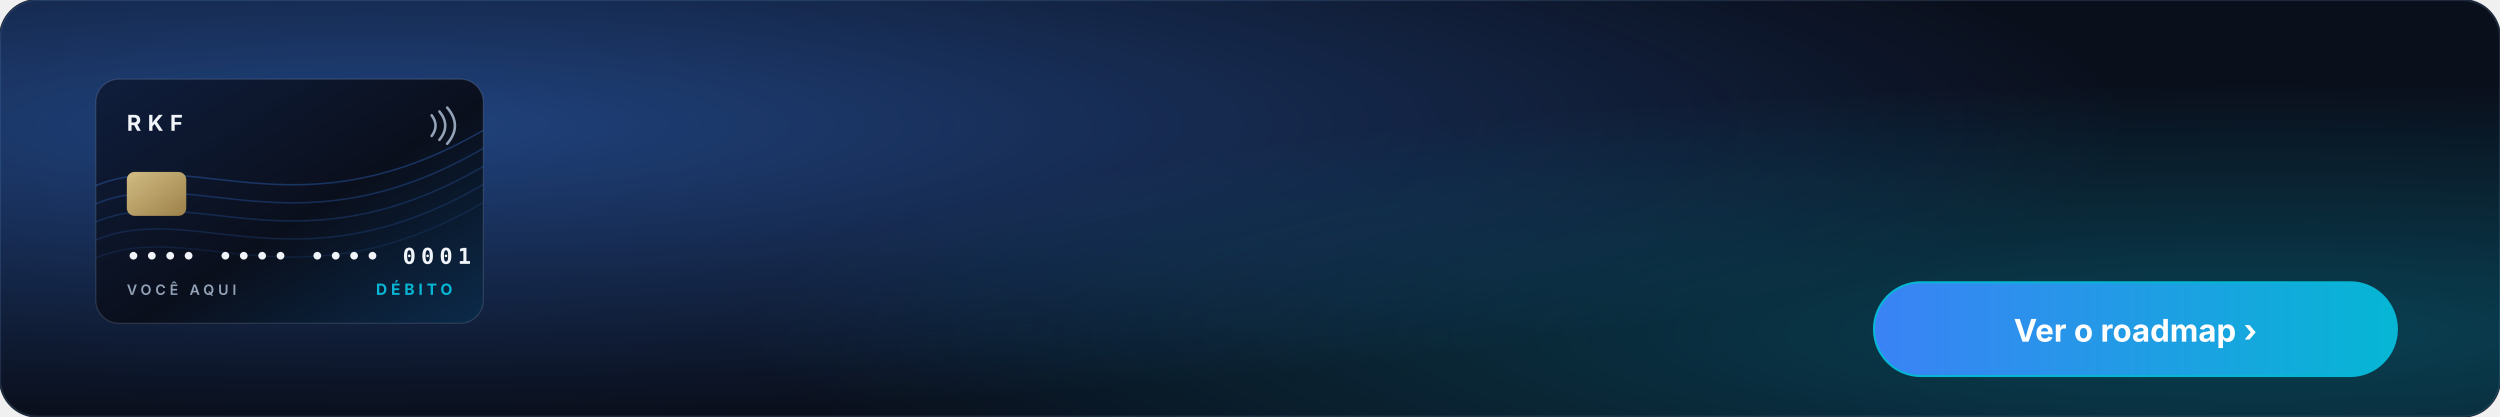
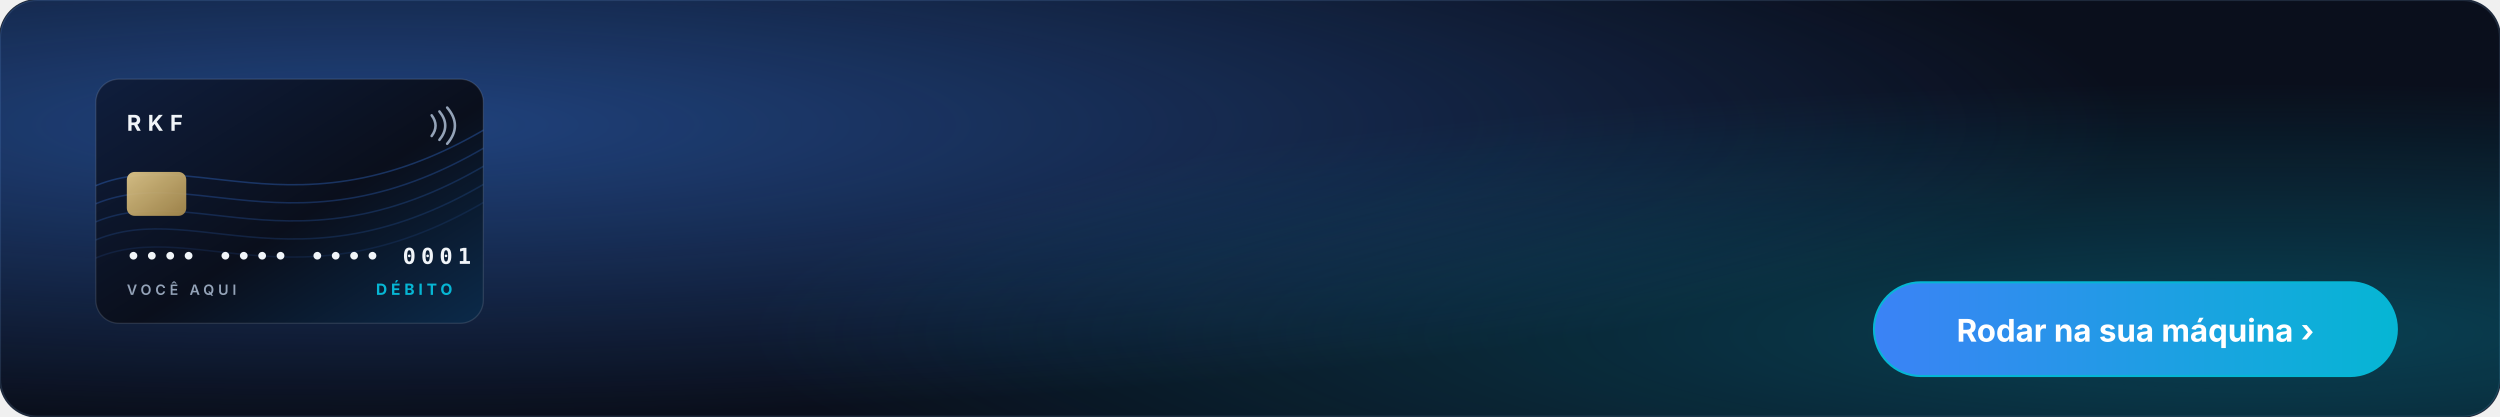
- <svg xmlns="http://www.w3.org/2000/svg" width="1200" height="200" viewBox="0 0 1200 200" role="img" aria-label="Mais que um banco, um parceiro para o seu amanhã. Acompanhe o RKF Bank até o lançamento do MVP em 31/10.">
+ <svg xmlns="http://www.w3.org/2000/svg" width="1200" height="200" viewBox="0 0 1200 200" role="img" aria-label="Mais que um banco, um parceiro para o seu amanhã. MVP concluído: rode o RKF Bank na sua máquina em 1 comando.">
  <defs>
    <linearGradient id="marca" x1="0" x2="1">
      <stop offset="0" stop-color="#3B82F6" />
      <stop offset="1" stop-color="#06B6D4" />
    </linearGradient>
    <radialGradient id="g1" cx=".15" cy=".3" r=".7">
      <stop offset="0" stop-color="#3B82F6" stop-opacity=".45" />
      <stop offset="1" stop-color="#3B82F6" stop-opacity="0" />
    </radialGradient>
    <radialGradient id="g2" cx=".9" cy=".8" r=".6">
      <stop offset="0" stop-color="#06B6D4" stop-opacity=".3" />
      <stop offset="1" stop-color="#06B6D4" stop-opacity="0" />
    </radialGradient>
  </defs>
  <style>
    .entra { opacity: 0; animation: entra .7s cubic-bezier(.2,.8,.2,1) forwards; }
    @keyframes entra { from { opacity: 0; transform: translateY(10px); } to { opacity: 1; transform: none; } }
    .onda { animation: onda 2.4s ease-out infinite; transform-box: fill-box; transform-origin: center; }
    @keyframes onda { 0% { transform: scale(1); opacity: .7; } 100% { transform: scale(1.3); opacity: 0; } }
    .reflexo { animation: reflexo 4.5s ease-in-out infinite; }
    @keyframes reflexo { 0% { transform: translateX(0) skewX(-20deg); } 60%,100% { transform: translateX(600px) skewX(-20deg); } }
  </style>
  <rect width="1200" height="200" rx="18" fill="#0A0F1C" stroke="#1E293B" />
  <rect width="1200" height="200" rx="18" fill="url(#g1)" />
  <rect width="1200" height="200" rx="18" fill="url(#g2)" />
  <g transform="translate(46 38) scale(.62)">
    <g transform="translate(0 0)">
      <defs>
        <linearGradient id="fundoCartao" x1="0" y1="0" x2="1" y2="1">
          <stop offset="0" stop-color="#0f1e3d" />
          <stop offset=".55" stop-color="#0A0F1C" />
          <stop offset="1" stop-color="#0b2a4a" />
        </linearGradient>
        <linearGradient id="chip" x1="0" y1="0" x2="1" y2="1">
          <stop offset="0" stop-color="#e2c98a" />
          <stop offset="1" stop-color="#a88a4c" />
        </linearGradient>
        <clipPath id="formaCartao">
          <rect width="300" height="189" rx="18" />
        </clipPath>
        <linearGradient id="reflexo" x1="0" x2="1">
          <stop offset="0" stop-color="#fff" stop-opacity="0" />
          <stop offset=".5" stop-color="#fff" stop-opacity=".10" />
          <stop offset="1" stop-color="#fff" stop-opacity="0" />
        </linearGradient>
      </defs>
      <g clip-path="url(#formaCartao)">
        <rect width="300" height="189" fill="url(#fundoCartao)" />
        <path d="M-20 149.31 C 66 90.72, 150 194.67, 320 83.16" stroke="#3B82F6" stroke-opacity="0.12" stroke-width="1.2" fill="none" />
        <path d="M-20 135.31 C 66 76.72, 150 180.67, 320 69.16" stroke="#3B82F6" stroke-opacity="0.17" stroke-width="1.2" fill="none" />
        <path d="M-20 121.31 C 66 62.72, 150 166.67, 320 55.16" stroke="#3B82F6" stroke-opacity="0.21" stroke-width="1.2" fill="none" />
        <path d="M-20 107.31 C 66 48.72, 150 152.67, 320 41.16" stroke="#3B82F6" stroke-opacity="0.26" stroke-width="1.2" fill="none" />
        <path d="M-20 93.31 C 66 34.72, 150 138.67, 320 27.16" stroke="#3B82F6" stroke-opacity="0.31" stroke-width="1.2" fill="none" />
        <rect class="reflexo" x="-300" width="180" height="189" fill="url(#reflexo)" transform="skewX(-20)" />
      </g>
      <rect width="300" height="189" rx="18" fill="none" stroke="#ffffff" stroke-opacity=".12" />
      <text x="24" y="40" style="font: 700 17px 'Segoe UI', Inter, Ubuntu, 'Helvetica Neue', Arial, sans-serif; letter-spacing: 5px" fill="#F1F5F9">RKF</text>
      <g transform="translate(256 24)" stroke="#94A3B8" stroke-width="2" fill="none" stroke-linecap="round">
        <path d="M4 4 q6 8 0 16" />
        <path d="M10 1 q9 11 0 22" />
        <path d="M16 -2 q12 14 0 28" />
      </g>
      <rect x="24" y="71.82" width="46" height="34" rx="6" fill="url(#chip)" opacity=".92" />
      <text x="24" y="143" style="font: 600 17px Consolas, 'JetBrains Mono', 'Fira Code', Menlo, monospace; letter-spacing: 4px" fill="#F1F5F9">•••• •••• •••• 0001</text>
      <text x="24" y="167" style="font: 600 11px 'Segoe UI', Inter, Ubuntu, 'Helvetica Neue', Arial, sans-serif; letter-spacing: 3px" fill="#94A3B8">VOCÊ AQUI</text>
      <text x="276" y="167" text-anchor="end" style="font: 700 12px 'Segoe UI', Inter, Ubuntu, 'Helvetica Neue', Arial, sans-serif; letter-spacing: 3px" fill="#06B6D4">DÉBITO</text>
    </g>
  </g>
  <text x="280" y="86" class="entra" style="font: 800 32px 'Segoe UI', Inter, Ubuntu, 'Helvetica Neue', Arial, sans-serif; animation-delay:.15s" fill="#fff">Mais que um banco, um parceiro para o seu amanhã.</text>
-   <text x="282" y="122" class="entra" style="font: 400 16px 'Segoe UI', Inter, Ubuntu, 'Helvetica Neue', Arial, sans-serif; animation-delay:.35s" fill="#94A3B8">Acompanhe o RKF Bank até o lançamento do MVP em 31/10/2026 ⭐</text>
+   <text x="282" y="122" class="entra" style="font: 400 16px 'Segoe UI', Inter, Ubuntu, 'Helvetica Neue', Arial, sans-serif; animation-delay:.35s" fill="#94A3B8">MVP concluído em 29/10/2026. Rode na sua máquina em 1 comando, sem Docker ⭐</text>
  <g transform="translate(900 136)">
    <rect width="250" height="44" rx="22" fill="none" stroke="#06B6D4" stroke-width="2" class="onda" />
    <rect width="250" height="44" rx="22" fill="url(#marca)" />
-     <text x="125" y="28" text-anchor="middle" style="font: 700 15px 'Segoe UI', Inter, Ubuntu, 'Helvetica Neue', Arial, sans-serif" fill="#fff">Ver o roadmap  ›</text>
+     <text x="125" y="28" text-anchor="middle" style="font: 700 15px 'Segoe UI', Inter, Ubuntu, 'Helvetica Neue', Arial, sans-serif" fill="#fff">Rodar na sua máquina  ›</text>
  </g>
</svg>
